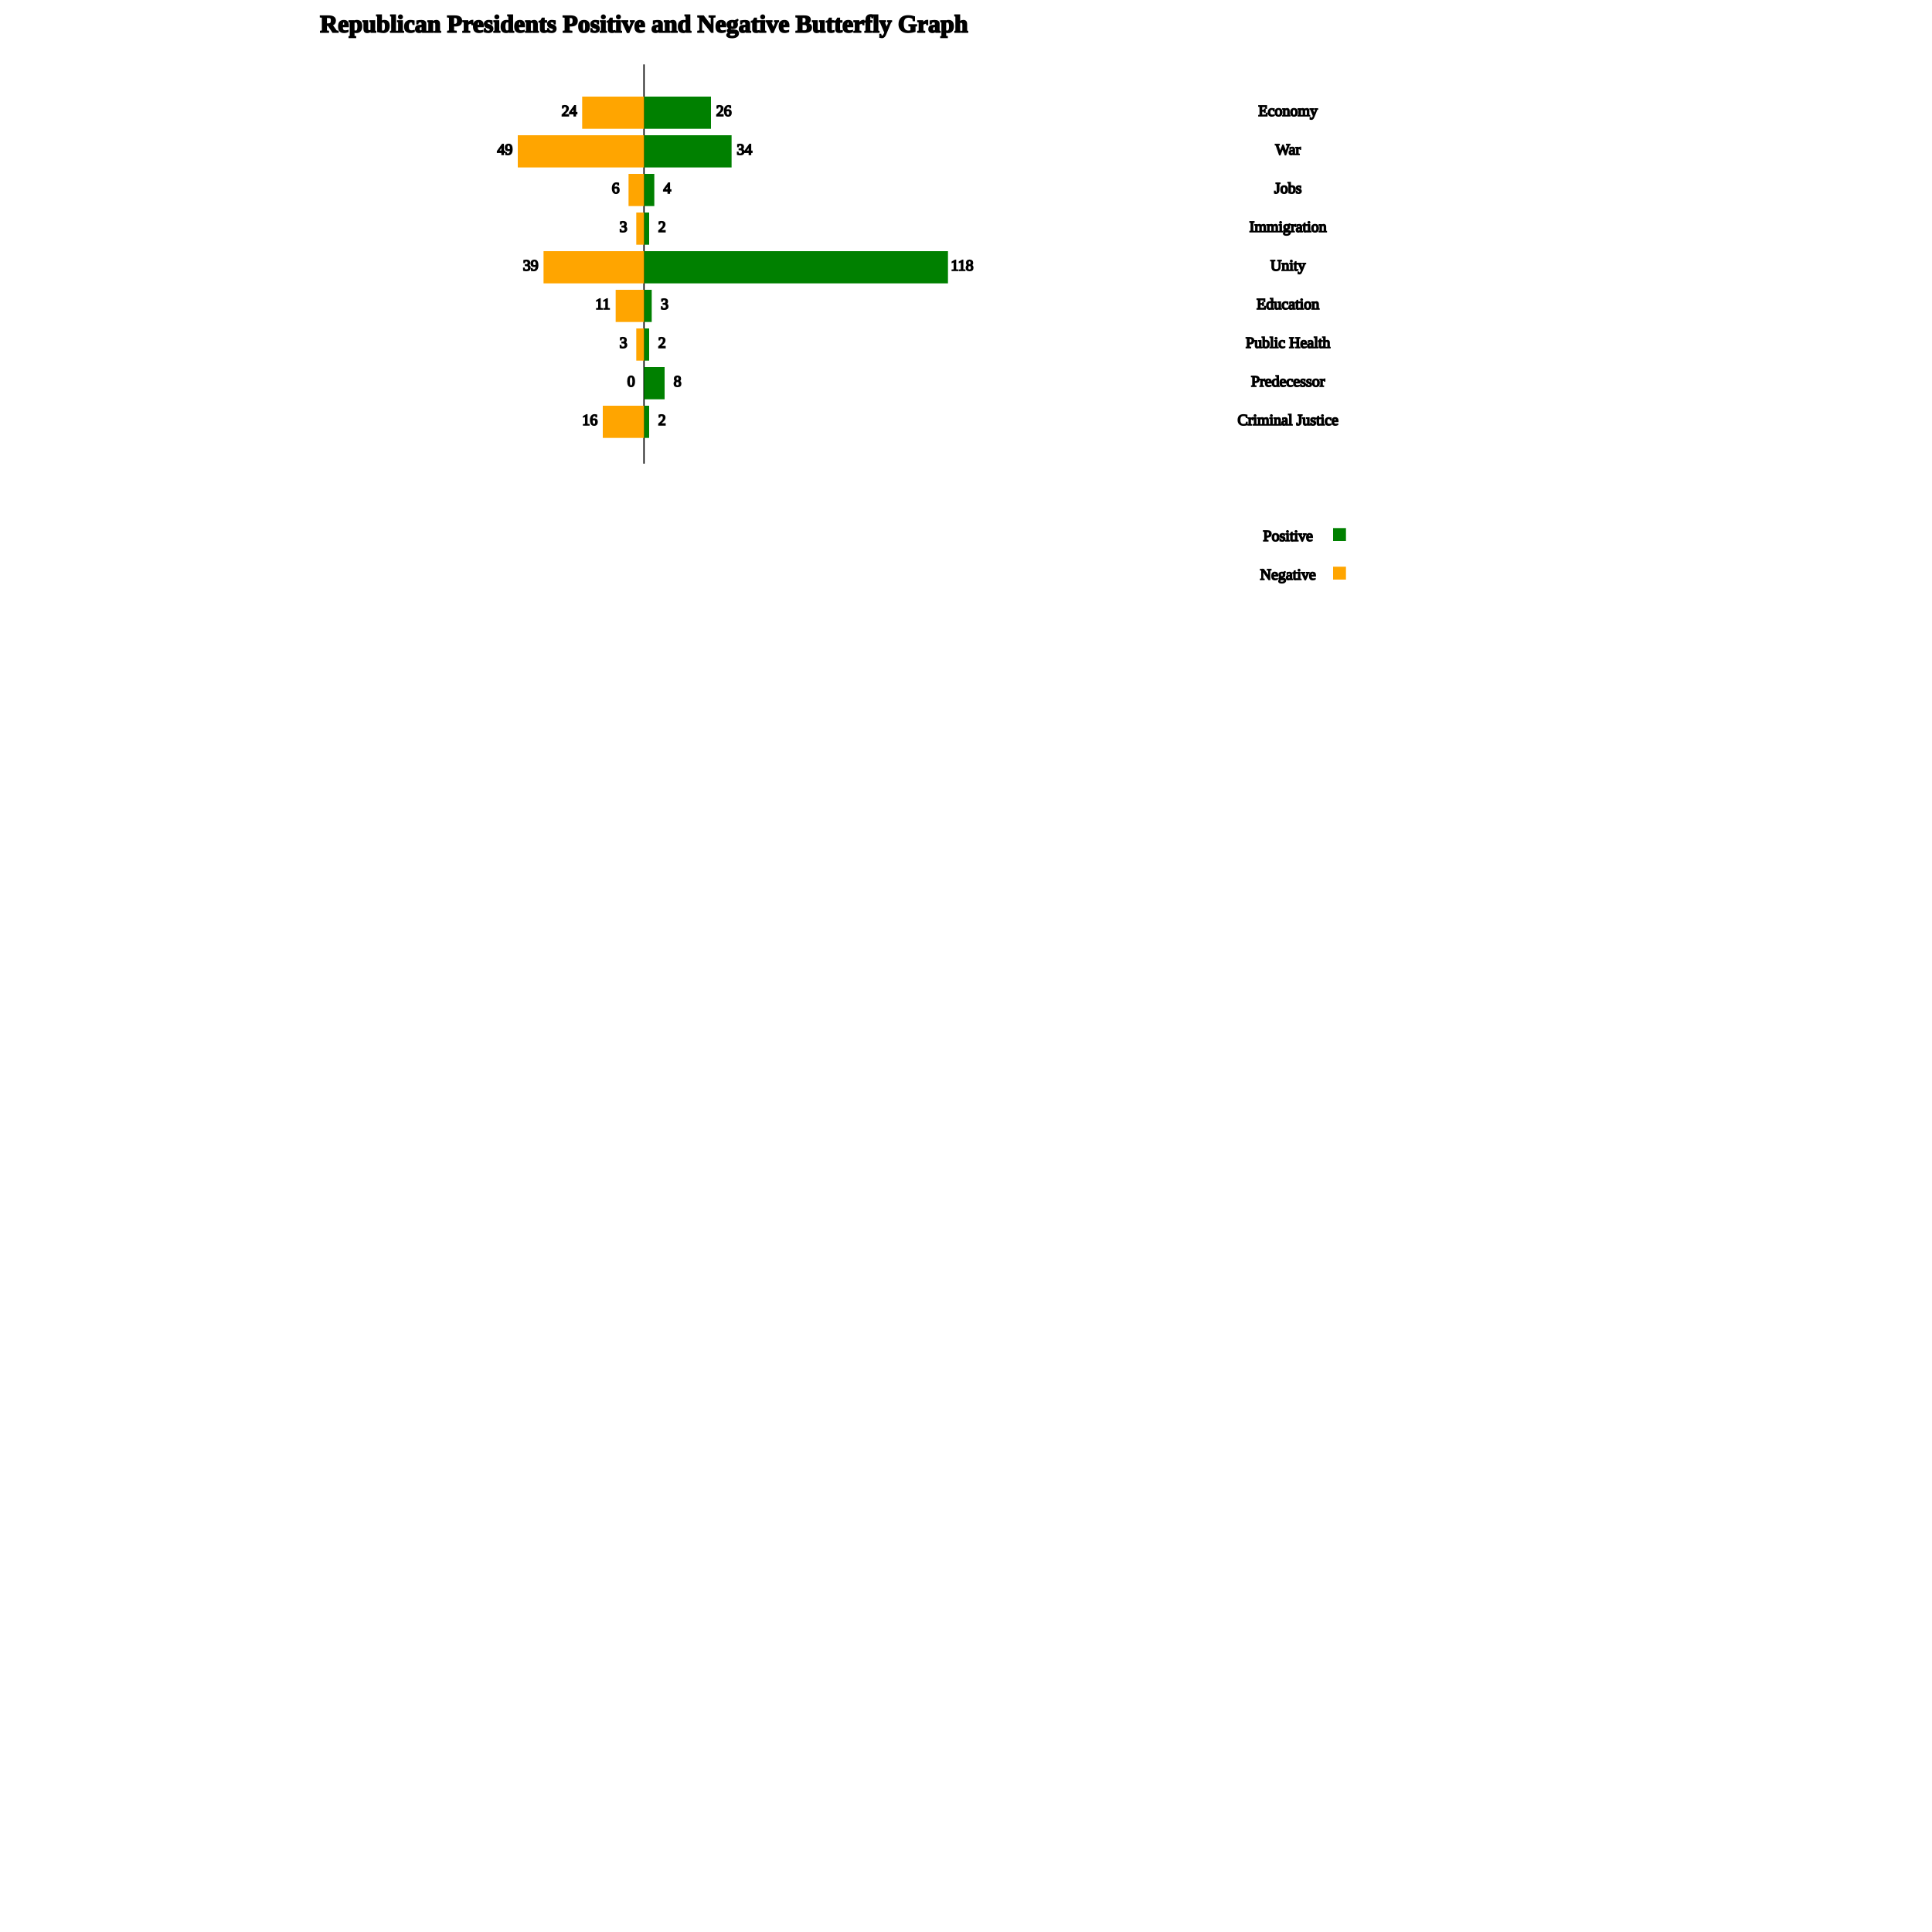
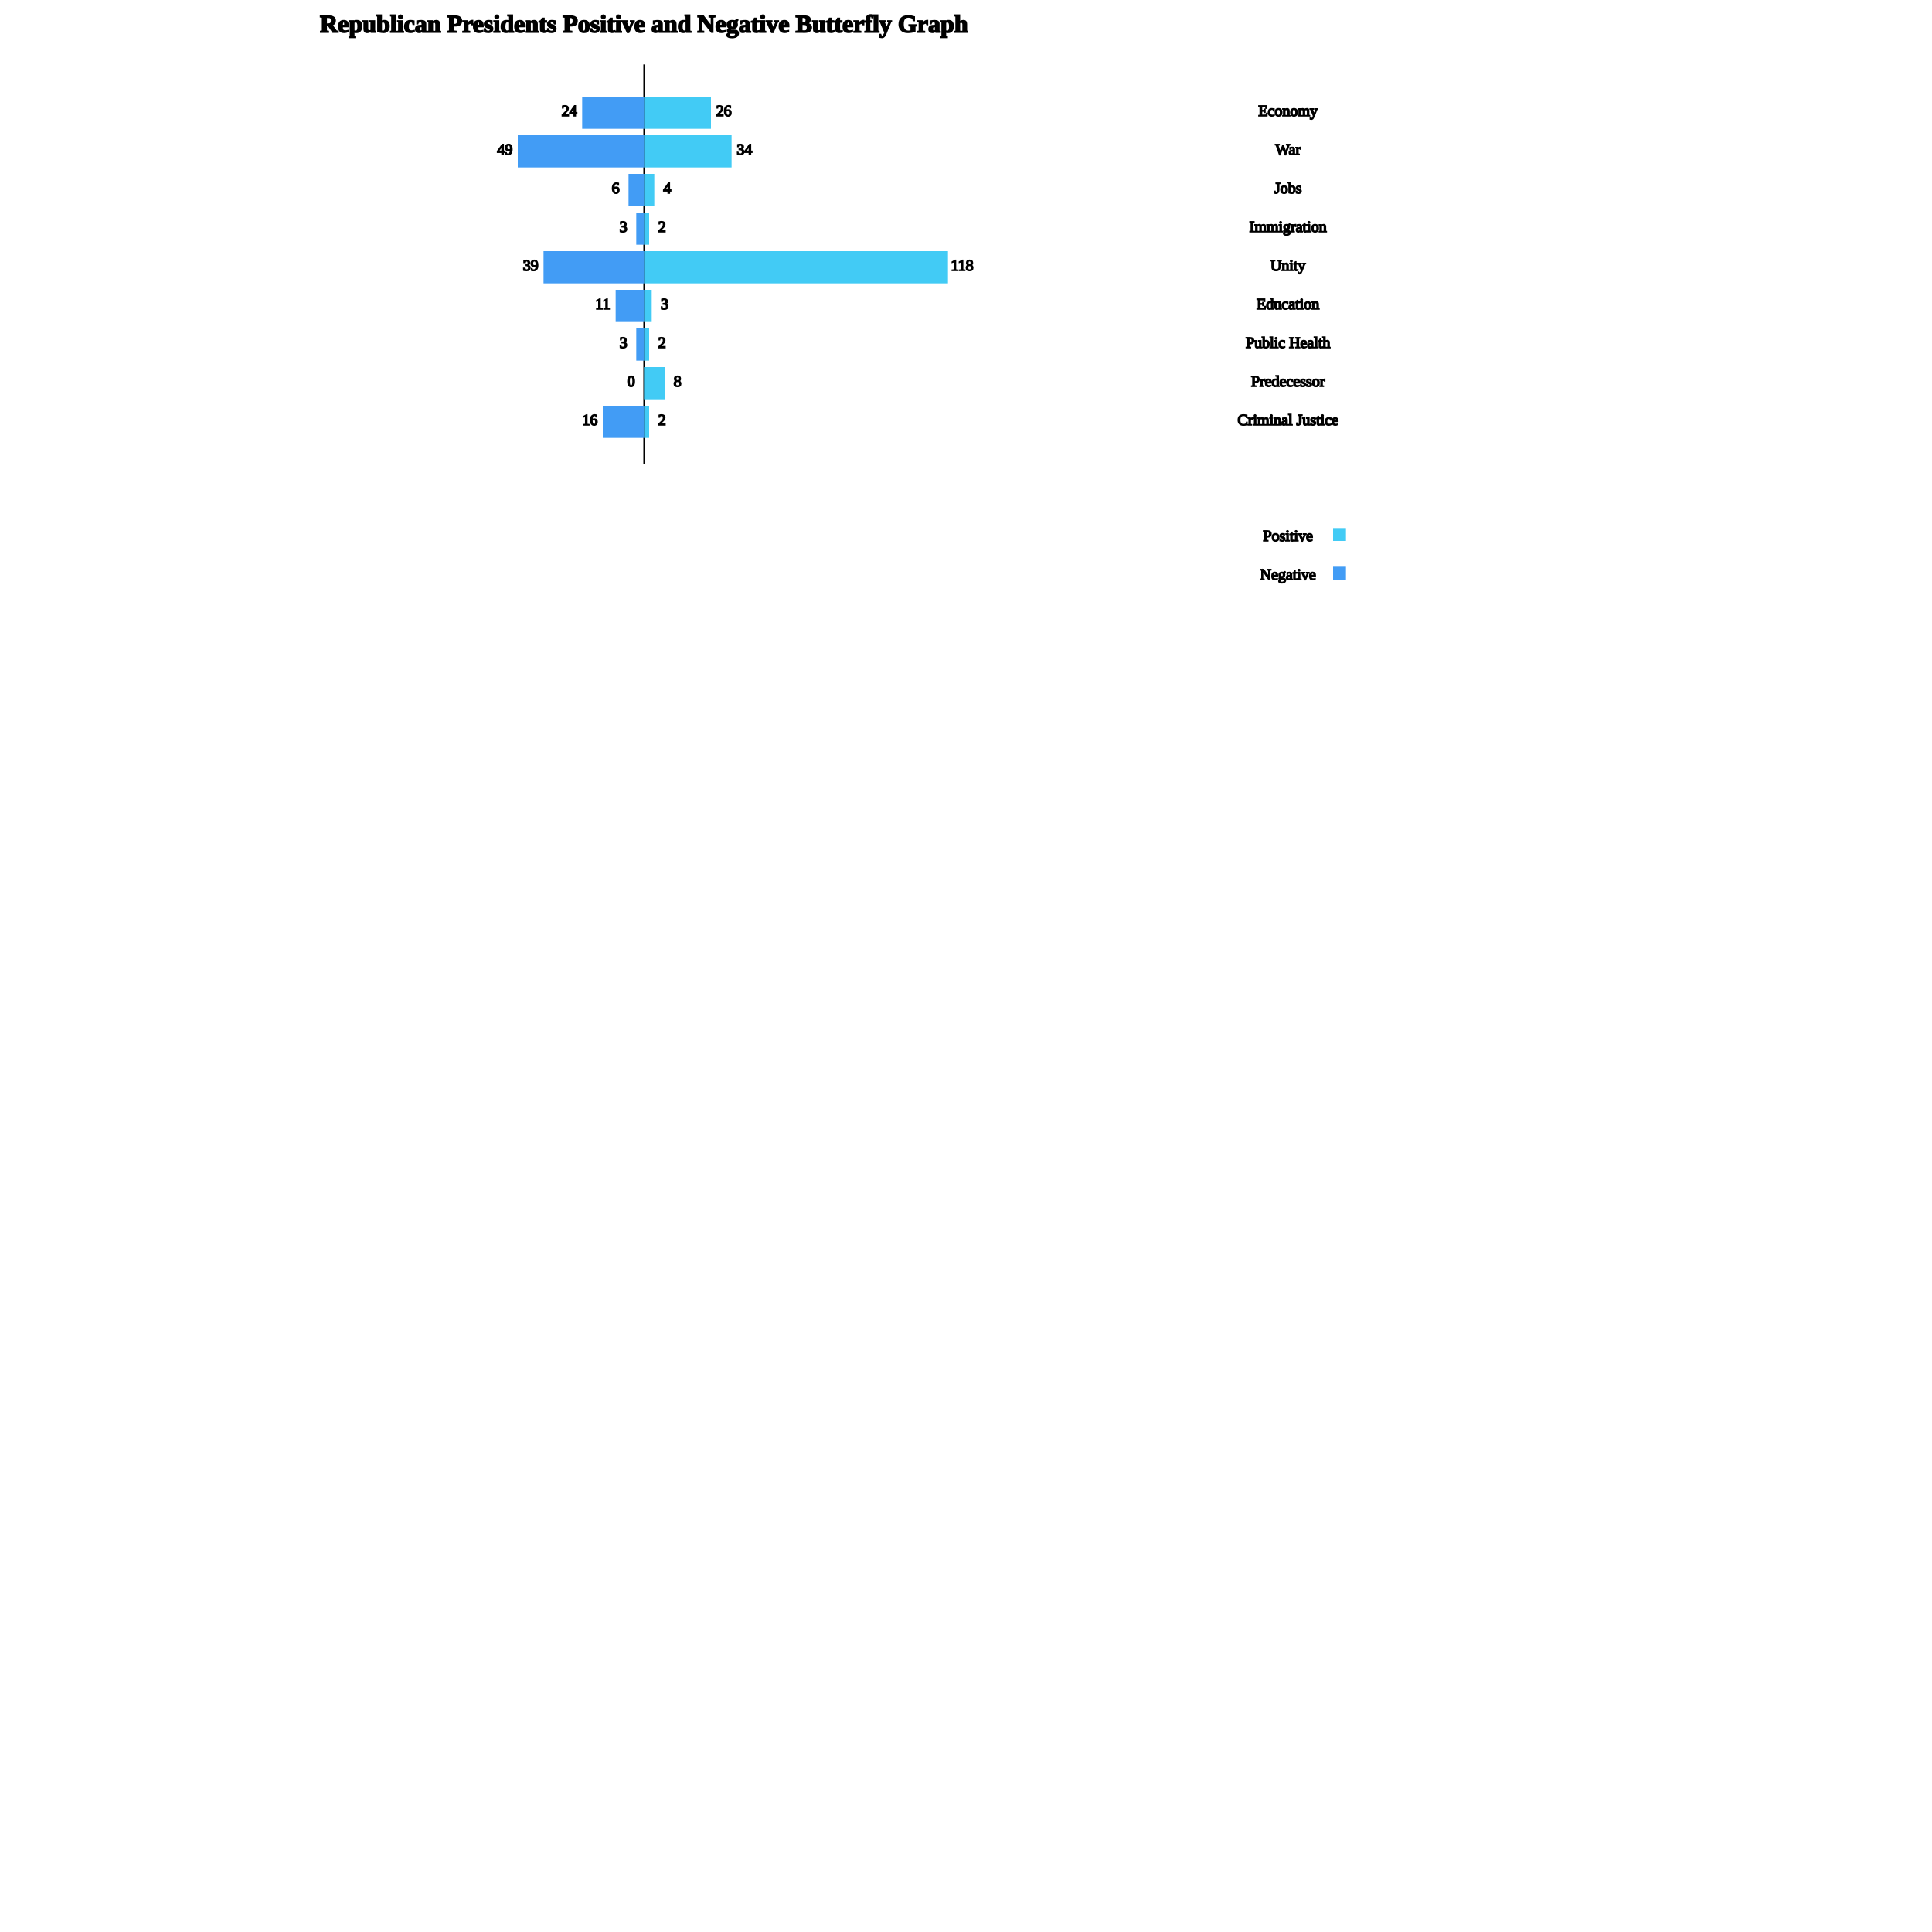
<svg xmlns="http://www.w3.org/2000/svg" height="1500" width="1500" viewBox="-100, -650, 1500, 1500">
  <text x="400" y="-625" text-anchor="middle" font-weight="bold" font-size="large" stroke="black">
                Republican Presidents Positive and Negative Butterfly Graph
            </text>
  <line x1="400" x2="400" y1="-600" y2="-290" stroke="black" />
-   <rect x="400" y="-575" width="52" height="25" fill="green" />
+   <rect x="400" y="-575" width="52" height="25" fill="#42cbf5" />
  <text x="462" y="-560" stroke="black" text-anchor="middle">26</text>
-   <rect x="352" y="-575" width="48" height="25" fill="orange" />
+   <rect x="352" y="-575" width="48" height="25" fill="#429cf5" />
  <text x="342" y="-560" stroke="black" text-anchor="middle">24</text>
  <text x="900" y="-560" text-anchor="middle" stroke="black">
                Economy
            </text>
-   <rect x="400" y="-545" width="68" height="25" fill="green" />
+   <rect x="400" y="-545" width="68" height="25" fill="#42cbf5" />
  <text x="478" y="-530" stroke="black" text-anchor="middle">34</text>
-   <rect x="302" y="-545" width="98" height="25" fill="orange" />
+   <rect x="302" y="-545" width="98" height="25" fill="#429cf5" />
  <text x="292" y="-530" stroke="black" text-anchor="middle">49</text>
  <text x="900" y="-530" text-anchor="middle" stroke="black">
                War
            </text>
-   <rect x="400" y="-515" width="8" height="25" fill="green" />
+   <rect x="400" y="-515" width="8" height="25" fill="#42cbf5" />
  <text x="418" y="-500" stroke="black" text-anchor="middle">4</text>
-   <rect x="388" y="-515" width="12" height="25" fill="orange" />
+   <rect x="388" y="-515" width="12" height="25" fill="#429cf5" />
  <text x="378" y="-500" stroke="black" text-anchor="middle">6</text>
  <text x="900" y="-500" text-anchor="middle" stroke="black">
                Jobs
            </text>
-   <rect x="400" y="-485" width="4" height="25" fill="green" />
+   <rect x="400" y="-485" width="4" height="25" fill="#42cbf5" />
  <text x="414" y="-470" stroke="black" text-anchor="middle">2</text>
-   <rect x="394" y="-485" width="6" height="25" fill="orange" />
+   <rect x="394" y="-485" width="6" height="25" fill="#429cf5" />
  <text x="384" y="-470" stroke="black" text-anchor="middle">3</text>
  <text x="900" y="-470" text-anchor="middle" stroke="black">
                Immigration
            </text>
-   <rect x="400" y="-455" width="236" height="25" fill="green" />
+   <rect x="400" y="-455" width="236" height="25" fill="#42cbf5" />
  <text x="647" y="-440" stroke="black" text-anchor="middle">118</text>
-   <rect x="322" y="-455" width="78" height="25" fill="orange" />
+   <rect x="322" y="-455" width="78" height="25" fill="#429cf5" />
  <text x="312" y="-440" stroke="black" text-anchor="middle">39</text>
  <text x="900" y="-440" text-anchor="middle" stroke="black">
                Unity
            </text>
-   <rect x="400" y="-425" width="6" height="25" fill="green" />
+   <rect x="400" y="-425" width="6" height="25" fill="#42cbf5" />
  <text x="416" y="-410" stroke="black" text-anchor="middle">3</text>
-   <rect x="378" y="-425" width="22" height="25" fill="orange" />
+   <rect x="378" y="-425" width="22" height="25" fill="#429cf5" />
  <text x="368" y="-410" stroke="black" text-anchor="middle">11</text>
  <text x="900" y="-410" text-anchor="middle" stroke="black">
                Education
            </text>
-   <rect x="400" y="-395" width="4" height="25" fill="green" />
+   <rect x="400" y="-395" width="4" height="25" fill="#42cbf5" />
  <text x="414" y="-380" stroke="black" text-anchor="middle">2</text>
-   <rect x="394" y="-395" width="6" height="25" fill="orange" />
+   <rect x="394" y="-395" width="6" height="25" fill="#429cf5" />
  <text x="384" y="-380" stroke="black" text-anchor="middle">3</text>
  <text x="900" y="-380" text-anchor="middle" stroke="black">
                Public Health
            </text>
-   <rect x="400" y="-365" width="16" height="25" fill="green" />
+   <rect x="400" y="-365" width="16" height="25" fill="#42cbf5" />
  <text x="426" y="-350" stroke="black" text-anchor="middle">8</text>
-   <rect x="400" y="-365" width="0" height="25" fill="orange" />
+   <rect x="400" y="-365" width="0" height="25" fill="#429cf5" />
  <text x="390" y="-350" stroke="black" text-anchor="middle">0</text>
  <text x="900" y="-350" text-anchor="middle" stroke="black">
                Predecessor
            </text>
-   <rect x="400" y="-335" width="4" height="25" fill="green" />
+   <rect x="400" y="-335" width="4" height="25" fill="#42cbf5" />
  <text x="414" y="-320" stroke="black" text-anchor="middle">2</text>
-   <rect x="368" y="-335" width="32" height="25" fill="orange" />
+   <rect x="368" y="-335" width="32" height="25" fill="#429cf5" />
  <text x="358" y="-320" stroke="black" text-anchor="middle">16</text>
  <text x="900" y="-320" text-anchor="middle" stroke="black">
                Criminal Justice
            </text>
  <text x="900" y="-230" text-anchor="middle" stroke="black">
                Positive
            </text>
-   <rect x="935" y="-240" width="10" height="10" fill="green" />
+   <rect x="935" y="-240" width="10" height="10" fill="#42cbf5" />
  <text x="900" y="-200" text-anchor="middle" stroke="black">
                Negative
            </text>
-   <rect x="935" y="-210" width="10" height="10" fill="orange" />
+   <rect x="935" y="-210" width="10" height="10" fill="#429cf5" />
</svg>
